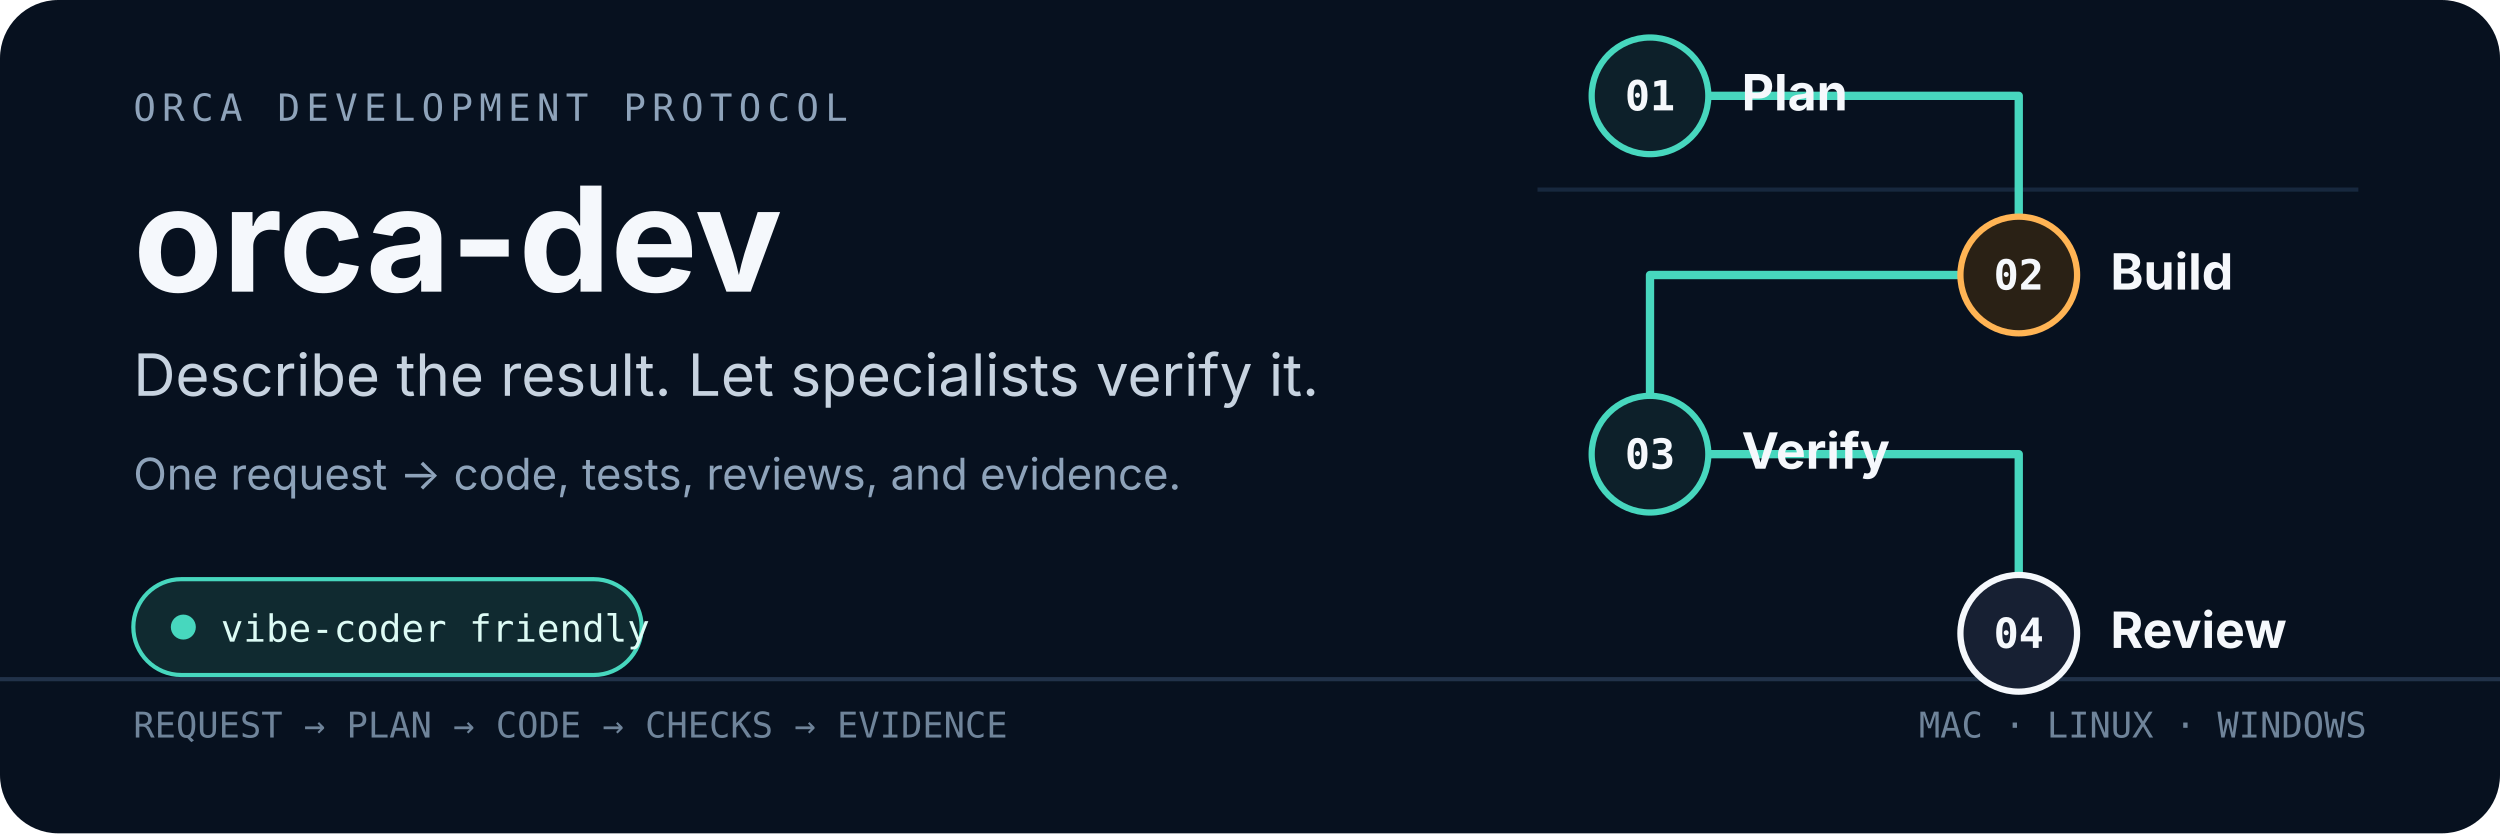
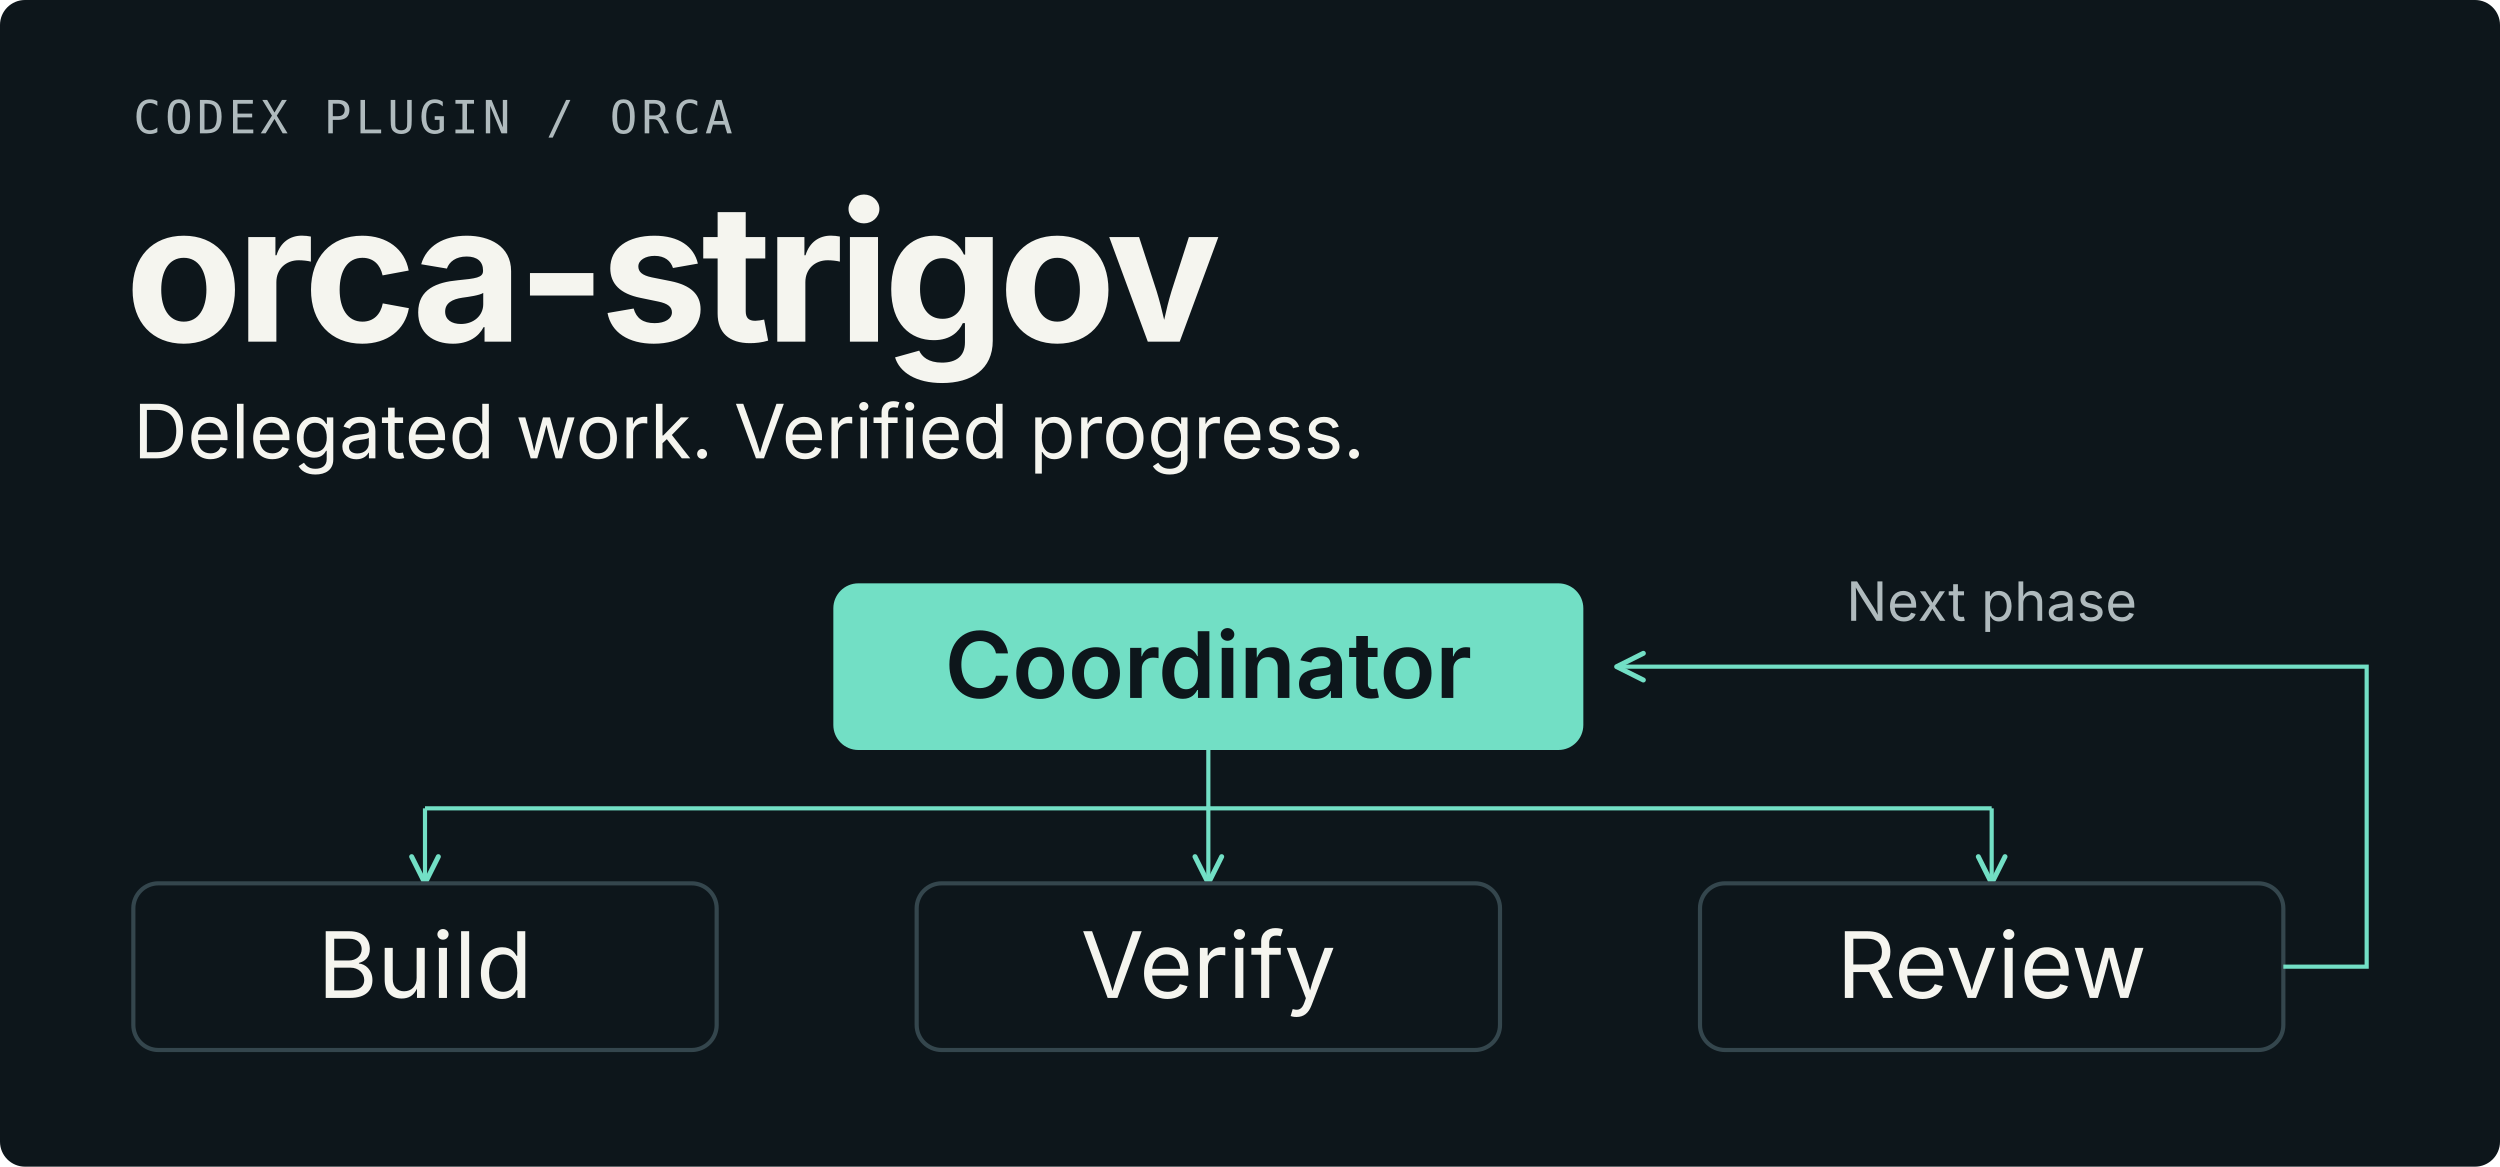
- <svg xmlns="http://www.w3.org/2000/svg" width="1200" height="400" viewBox="0 0 1200 400" role="img" aria-labelledby="title desc">
-   <rect width="1200" height="400" rx="28" fill="#07111F" />
-   <path d="M0 326H1200" stroke="#213249" stroke-width="2" />
-   <path d="M738 91H1132" stroke="#17283E" stroke-width="2" />
-   <g id="title-block" transform="translate(64 58)">
-     <text x="0" y="0" fill="#8EA3BA" font-family="ui-monospace, SFMono-Regular, Menlo, monospace" font-size="18" letter-spacing="3">ORCA DEVELOPMENT PROTOCOL</text>
-     <text x="0" y="82" fill="#F5F8FC" font-family="-apple-system, BlinkMacSystemFont, Segoe UI, sans-serif" font-size="70" font-weight="750">orca-dev</text>
-     <text x="0" y="132" fill="#C7D3E0" font-family="-apple-system, BlinkMacSystemFont, Segoe UI, sans-serif" font-size="28">Describe the result. Let specialists verify it.</text>
-     <text x="0" y="177" fill="#8EA3BA" font-family="-apple-system, BlinkMacSystemFont, Segoe UI, sans-serif" font-size="21">One request → code, tests, reviews, and evidence.</text>
-     <g transform="translate(0 220)">
-       <rect width="244" height="46" rx="23" fill="#102A30" stroke="#47D7BE" stroke-width="2" />
-       <circle cx="24" cy="23" r="6" fill="#47D7BE" />
-       <text x="42" y="30" fill="#DDFBF5" font-family="ui-monospace, SFMono-Regular, Menlo, monospace" font-size="18">vibe-coder friendly</text>
+ <svg xmlns="http://www.w3.org/2000/svg" width="1200" height="560" viewBox="0 0 1200 560" role="img" aria-labelledby="title desc">
+   <defs>
+     <marker id="arrow" viewBox="0 0 10 10" refX="9" refY="5" markerWidth="8" markerHeight="8" orient="auto-start-reverse">
+       <path d="M1 1L9 5L1 9" fill="none" stroke="#72DFC5" stroke-width="1.5" stroke-linecap="round" stroke-linejoin="round" />
+     </marker>
+   </defs>
+   <rect width="1200" height="560" rx="12" fill="#0D161B" />
+   <g id="identity" font-family="-apple-system, BlinkMacSystemFont, Segoe UI, sans-serif">
+     <text x="64" y="64" fill="#AFBABD" font-family="ui-monospace, SFMono-Regular, Menlo, monospace" font-size="22" letter-spacing="2">CODEX PLUGIN / ORCA</text>
+     <text x="60" y="164" fill="#F5F5EF" font-size="92" font-weight="700" letter-spacing="-3">orca-strigov</text>
+     <text x="64" y="220" fill="#F5F5EF" font-size="36">Delegated work. Verified progress.</text>
+   </g>
+   <g id="dispatch" fill="none" stroke="#72DFC5" stroke-width="2">
+     <path d="M580 360V388M204 388H956" />
+     <path d="M204 388V424" marker-end="url(#arrow)" />
+     <path d="M580 388V424" marker-end="url(#arrow)" />
+     <path d="M956 388V424" marker-end="url(#arrow)" />
+   </g>
+   <g id="coordinator" font-family="-apple-system, BlinkMacSystemFont, Segoe UI, sans-serif">
+     <rect x="400" y="280" width="360" height="80" rx="12" fill="#72DFC5" />
+     <text x="580" y="335" text-anchor="middle" fill="#0D161B" font-size="44" font-weight="600">Coordinator</text>
+   </g>
+   <g id="worker-roles" fill="#F5F5EF" font-family="-apple-system, BlinkMacSystemFont, Segoe UI, sans-serif" font-size="44" text-anchor="middle">
+     <g id="build-worker">
+       <rect x="64" y="424" width="280" height="80" rx="12" fill="#0D161B" stroke="#34464D" stroke-width="2" />
+       <text x="204" y="479">Build</text>
+     </g>
+     <g id="verification-worker">
+       <rect x="440" y="424" width="280" height="80" rx="12" fill="#0D161B" stroke="#34464D" stroke-width="2" />
+       <text x="580" y="479">Verify</text>
+     </g>
+     <g id="review-worker">
+       <rect x="816" y="424" width="280" height="80" rx="12" fill="#0D161B" stroke="#34464D" stroke-width="2" />
+       <text x="956" y="479">Review</text>
    </g>
  </g>
-   <g id="delivery-route" transform="translate(734 0)">
-     <path d="M58 46H235V132H58V218H235V304" fill="none" stroke="#47D7BE" stroke-width="4" stroke-linecap="round" stroke-linejoin="round" />
-     <g transform="translate(0 18)">
-       <circle cx="58" cy="28" r="28" fill="#0D202A" stroke="#47D7BE" stroke-width="3" />
-       <text x="58" y="35" text-anchor="middle" fill="#F5F8FC" font-family="ui-monospace, SFMono-Regular, Menlo, monospace" font-size="20" font-weight="700">01</text>
-       <text x="102" y="35" fill="#F5F8FC" font-family="-apple-system, BlinkMacSystemFont, Segoe UI, sans-serif" font-size="24" font-weight="650">Plan</text>
-     </g>
-     <g transform="translate(177 104)">
-       <circle cx="58" cy="28" r="28" fill="#2A2115" stroke="#FFB454" stroke-width="3" />
-       <text x="58" y="35" text-anchor="middle" fill="#F5F8FC" font-family="ui-monospace, SFMono-Regular, Menlo, monospace" font-size="20" font-weight="700">02</text>
-       <text x="102" y="35" fill="#F5F8FC" font-family="-apple-system, BlinkMacSystemFont, Segoe UI, sans-serif" font-size="24" font-weight="650">Build</text>
-     </g>
-     <g transform="translate(0 190)">
-       <circle cx="58" cy="28" r="28" fill="#0D202A" stroke="#47D7BE" stroke-width="3" />
-       <text x="58" y="35" text-anchor="middle" fill="#F5F8FC" font-family="ui-monospace, SFMono-Regular, Menlo, monospace" font-size="20" font-weight="700">03</text>
-       <text x="102" y="35" fill="#F5F8FC" font-family="-apple-system, BlinkMacSystemFont, Segoe UI, sans-serif" font-size="24" font-weight="650">Verify</text>
-     </g>
-     <g transform="translate(177 276)">
-       <circle cx="58" cy="28" r="28" fill="#172033" stroke="#F5F8FC" stroke-width="3" />
-       <text x="58" y="35" text-anchor="middle" fill="#F5F8FC" font-family="ui-monospace, SFMono-Regular, Menlo, monospace" font-size="20" font-weight="700">04</text>
-       <text x="102" y="35" fill="#F5F8FC" font-family="-apple-system, BlinkMacSystemFont, Segoe UI, sans-serif" font-size="24" font-weight="650">Review</text>
-     </g>
-   </g>
-   <g id="footer" transform="translate(64 354)">
-     <text x="0" y="0" fill="#6F849A" font-family="ui-monospace, SFMono-Regular, Menlo, monospace" font-size="17">REQUEST → PLAN → CODE → CHECKS → EVIDENCE</text>
-     <text x="1072" y="0" text-anchor="end" fill="#6F849A" font-family="ui-monospace, SFMono-Regular, Menlo, monospace" font-size="17">MAC · LINUX · WINDOWS</text>
+   <g id="phase-continuation">
+     <path d="M1096 464H1136V320H776" fill="none" stroke="#72DFC5" stroke-width="2" marker-end="url(#arrow)" />
+     <text x="956" y="298" text-anchor="middle" fill="#AFBABD" font-family="-apple-system, BlinkMacSystemFont, Segoe UI, sans-serif" font-size="26">Next phase</text>
  </g>
</svg>
